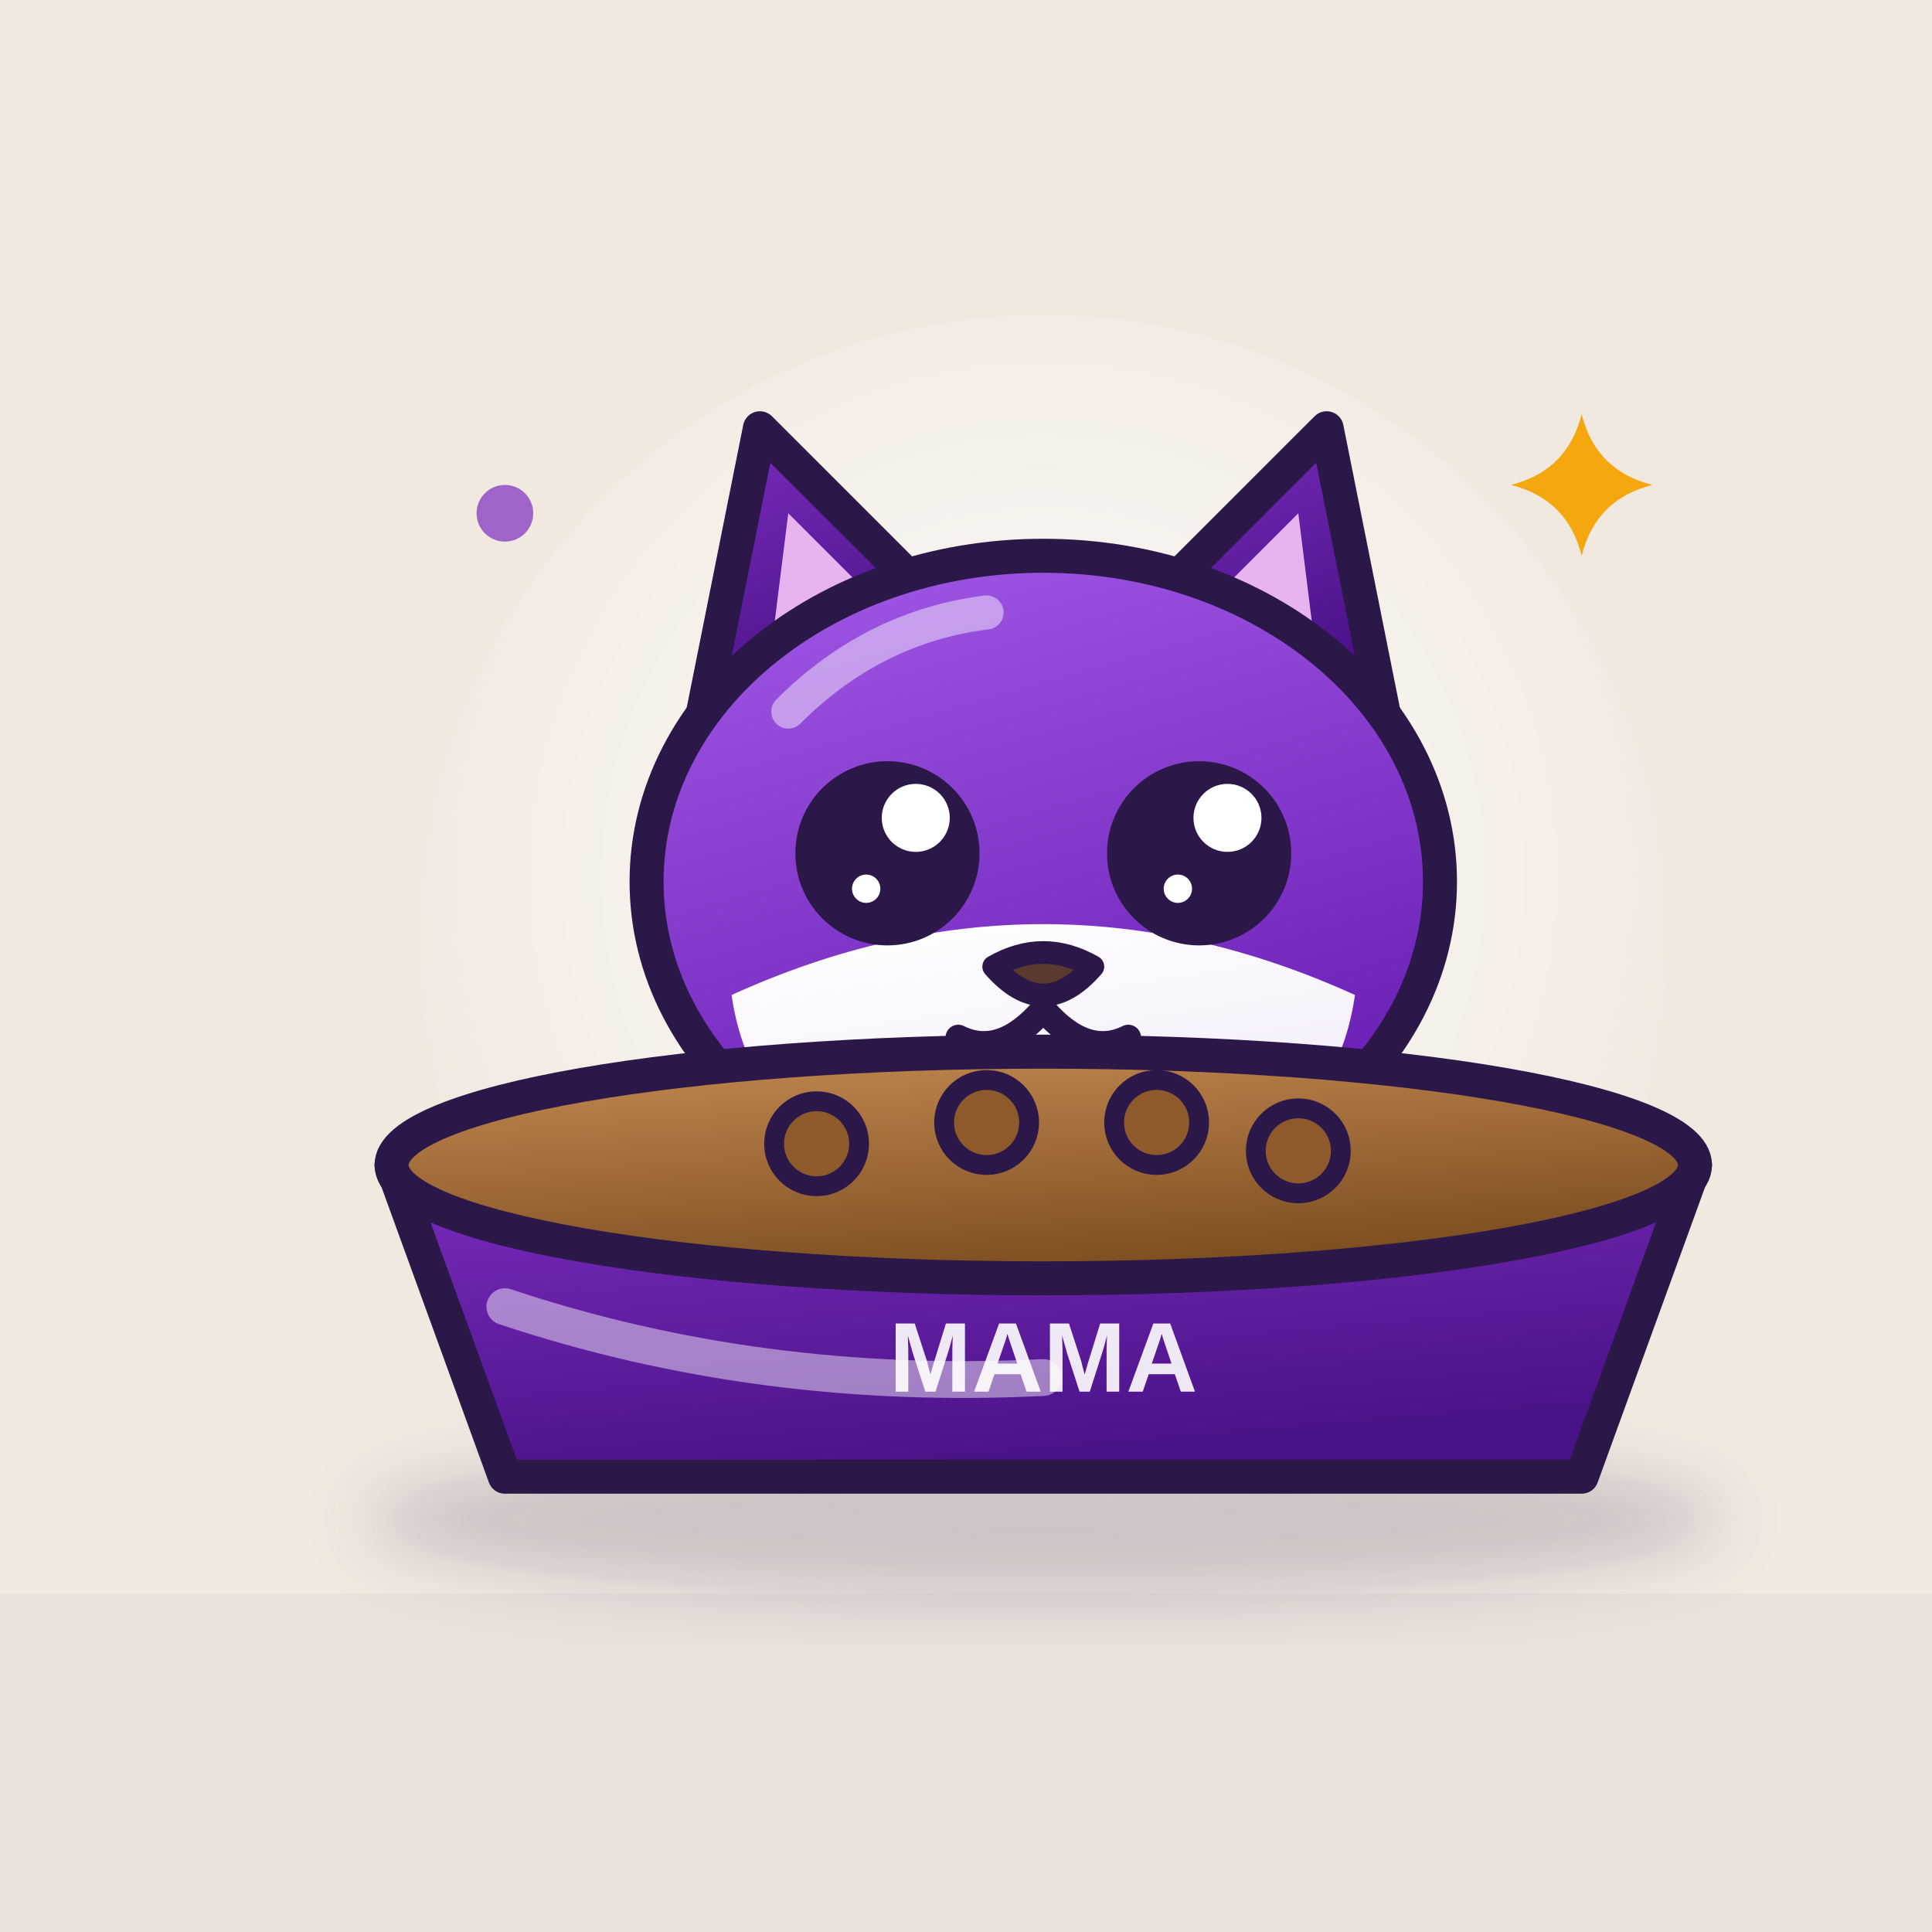
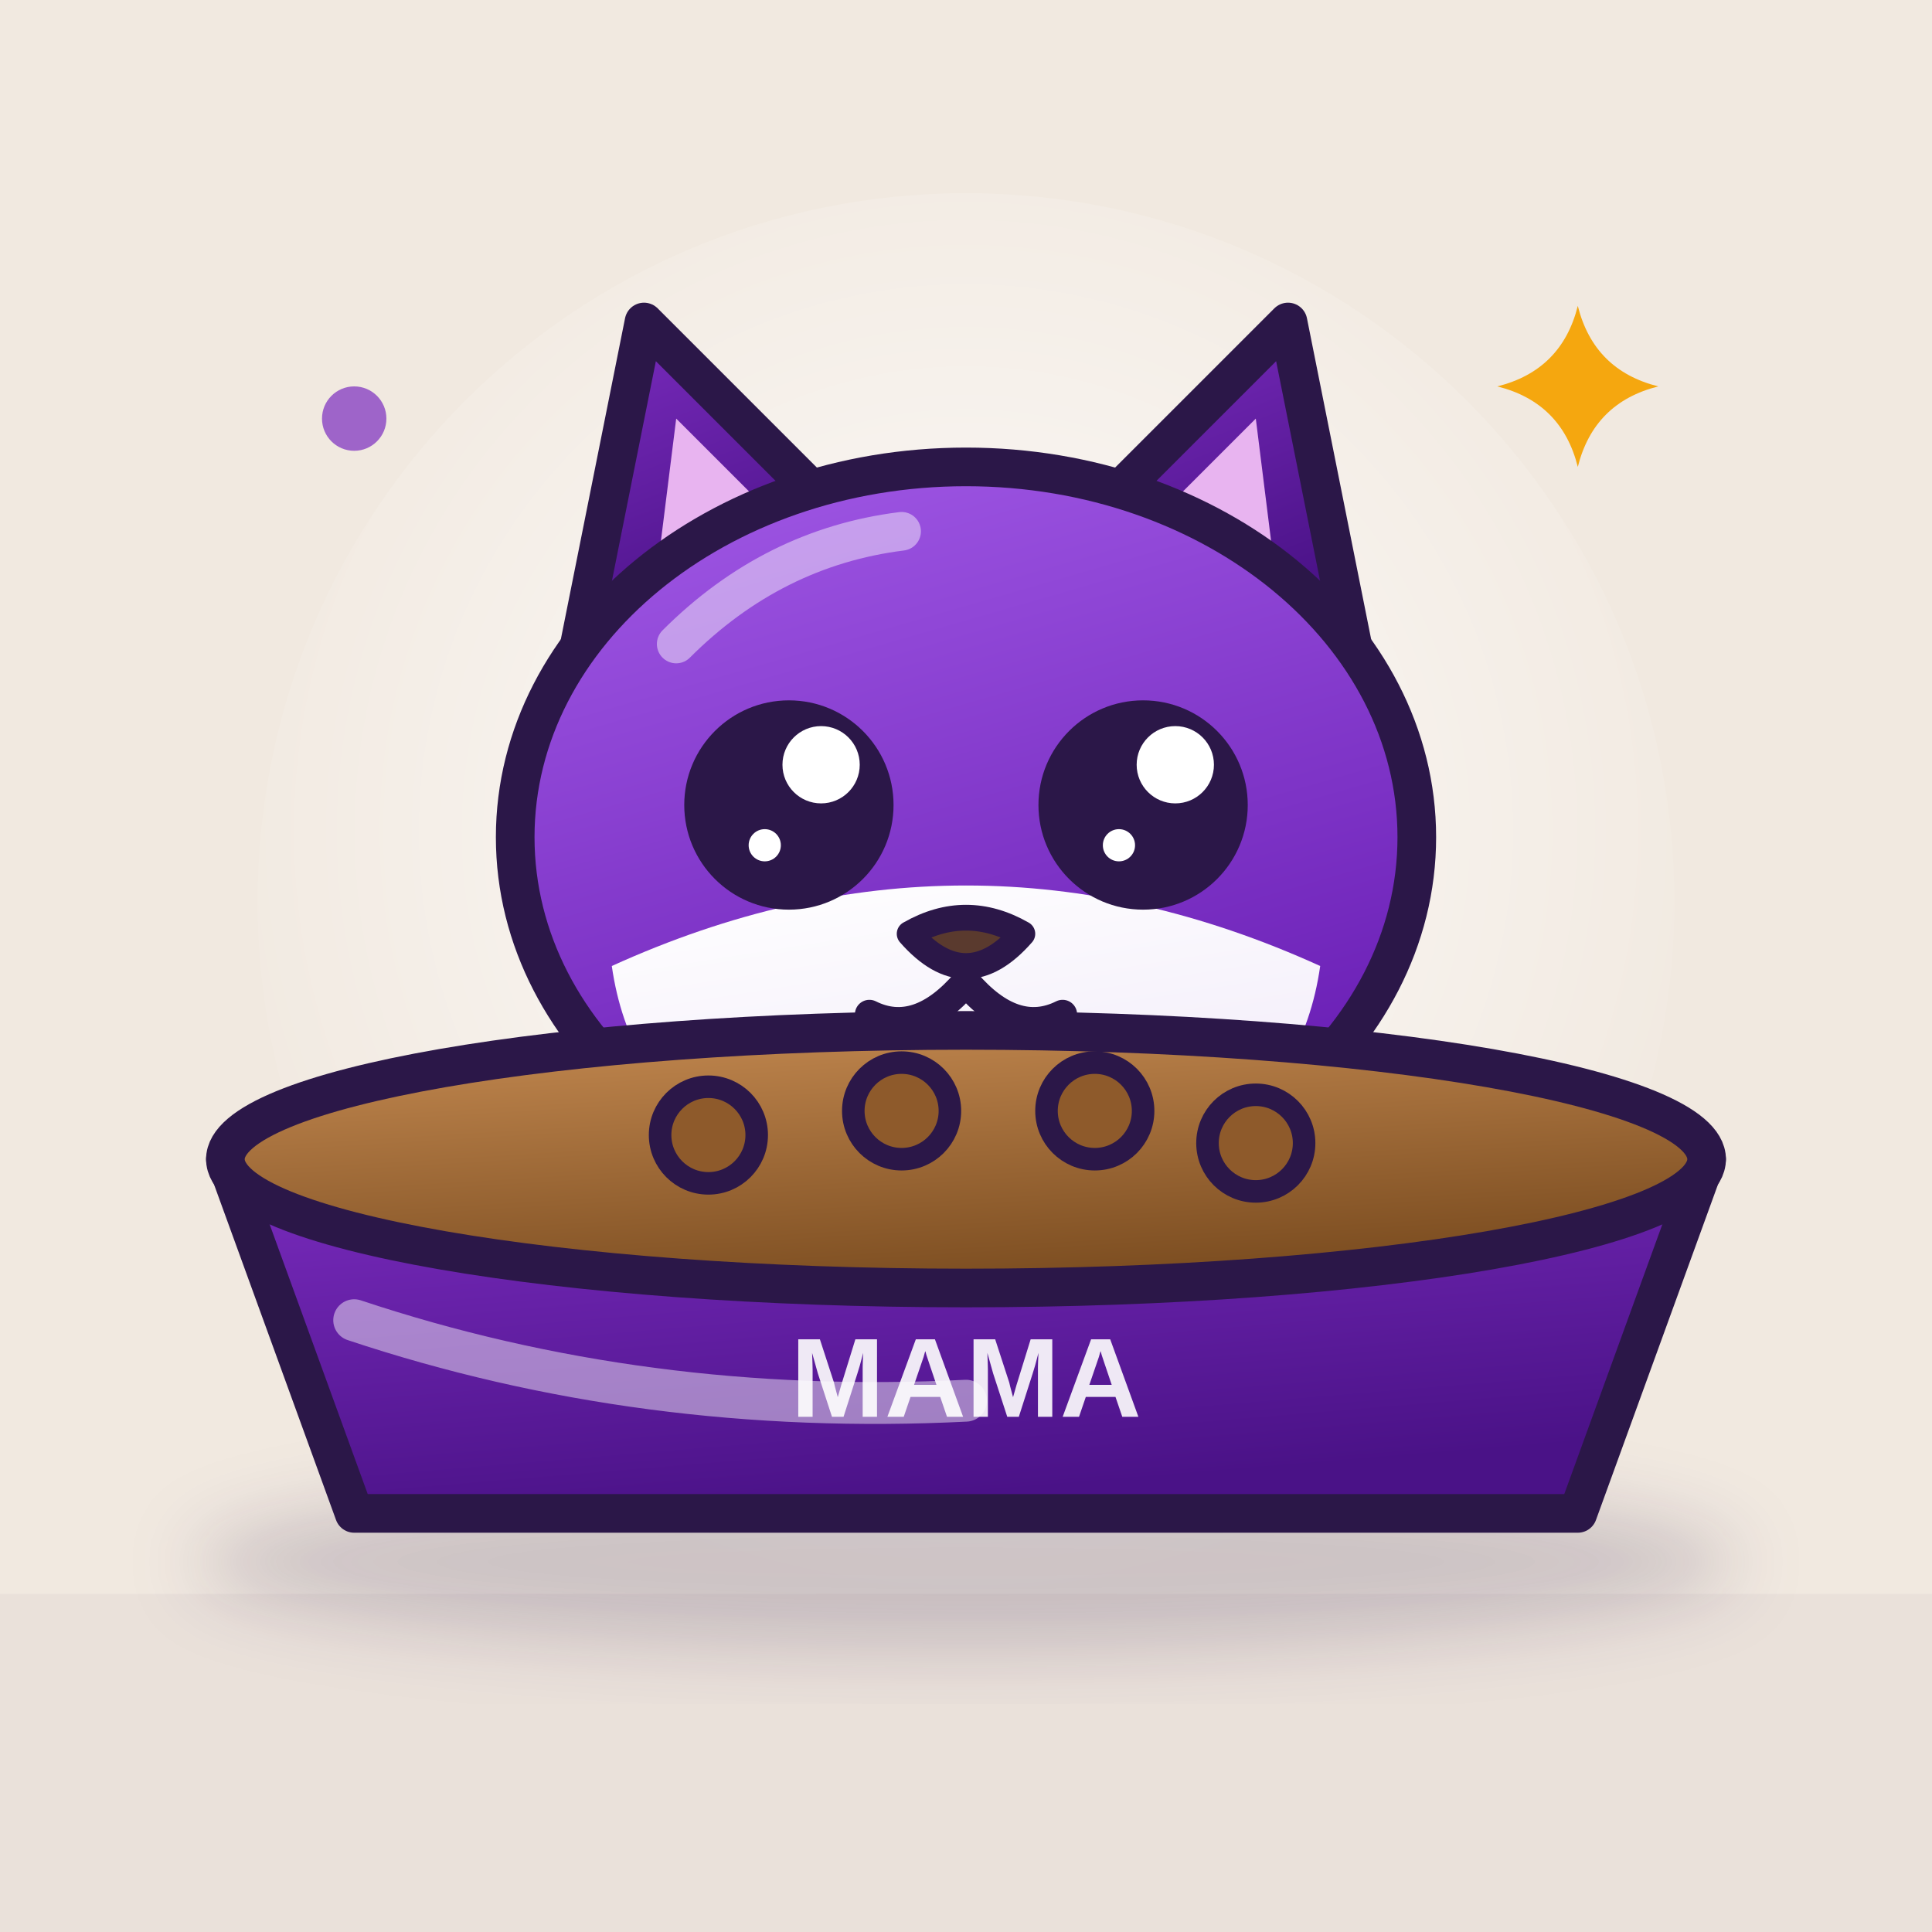
<svg xmlns="http://www.w3.org/2000/svg" viewBox="0 0 120 120" role="img">
  <defs>
    <linearGradient id="pur" x1="0" y1="0" x2="0.35" y2="1">
      <stop offset="0" stop-color="#A35BE8" />
      <stop offset="1" stop-color="#6A1FB5" />
    </linearGradient>
    <linearGradient id="purD" x1="0" y1="0" x2="0.35" y2="1">
      <stop offset="0" stop-color="#7B2CBF" />
      <stop offset="1" stop-color="#4A1287" />
    </linearGradient>
    <linearGradient id="gold" x1="0" y1="0" x2="0.35" y2="1">
      <stop offset="0" stop-color="#FFD45C" />
      <stop offset="1" stop-color="#F29A05" />
    </linearGradient>
    <linearGradient id="goldD" x1="0" y1="0" x2="0.35" y2="1">
      <stop offset="0" stop-color="#F2A20C" />
      <stop offset="1" stop-color="#C97A00" />
    </linearGradient>
    <linearGradient id="slate" x1="0" y1="0" x2="0.35" y2="1">
      <stop offset="0" stop-color="#66737B" />
      <stop offset="1" stop-color="#353F46" />
    </linearGradient>
    <linearGradient id="slateL" x1="0" y1="0" x2="0.35" y2="1">
      <stop offset="0" stop-color="#B8C3CA" />
      <stop offset="1" stop-color="#7F8C94" />
    </linearGradient>
    <linearGradient id="red" x1="0" y1="0" x2="0.35" y2="1">
      <stop offset="0" stop-color="#FF7A66" />
      <stop offset="1" stop-color="#CC3526" />
    </linearGradient>
    <linearGradient id="blue" x1="0" y1="0" x2="0.35" y2="1">
      <stop offset="0" stop-color="#5DB0F5" />
      <stop offset="1" stop-color="#1C64A8" />
    </linearGradient>
    <linearGradient id="green" x1="0" y1="0" x2="0.35" y2="1">
      <stop offset="0" stop-color="#5CC183" />
      <stop offset="1" stop-color="#22794A" />
    </linearGradient>
    <linearGradient id="greenD" x1="0" y1="0" x2="0.35" y2="1">
      <stop offset="0" stop-color="#2F8F57" />
      <stop offset="1" stop-color="#155A33" />
    </linearGradient>
    <linearGradient id="pink" x1="0" y1="0" x2="0.35" y2="1">
      <stop offset="0" stop-color="#FF8FB5" />
      <stop offset="1" stop-color="#D02F6B" />
    </linearGradient>
    <linearGradient id="teal" x1="0" y1="0" x2="0.35" y2="1">
      <stop offset="0" stop-color="#4CC4D2" />
      <stop offset="1" stop-color="#14808E" />
    </linearGradient>
    <linearGradient id="cream" x1="0" y1="0" x2="0.35" y2="1">
      <stop offset="0" stop-color="#FFFFFF" />
      <stop offset="1" stop-color="#E6DEF2" />
    </linearGradient>
    <linearGradient id="brown" x1="0" y1="0" x2="0.35" y2="1">
      <stop offset="0" stop-color="#C68B52" />
      <stop offset="1" stop-color="#7E4F22" />
    </linearGradient>
    <linearGradient id="screen" x1="0" y1="0" x2="0.35" y2="1">
      <stop offset="0" stop-color="#D6EDFF" />
      <stop offset="1" stop-color="#7FBDF2" />
    </linearGradient>
    <linearGradient id="wood" x1="0" y1="0" x2="0.35" y2="1">
      <stop offset="0" stop-color="#E0A869" />
      <stop offset="1" stop-color="#A8692E" />
    </linearGradient>
    <linearGradient id="glow" x1="0" y1="0" x2="0.35" y2="1">
      <stop offset="0" stop-color="#FFF3C4" />
      <stop offset="1" stop-color="#FFD45C" />
    </linearGradient>
    <linearGradient id="skin" x1="0" y1="0" x2="0.35" y2="1">
      <stop offset="0" stop-color="#FFFFFF" />
      <stop offset="1" stop-color="#F1EAF9" />
    </linearGradient>
    <filter id="soft" x="-30%" y="-30%" width="160%" height="160%">
      <feGaussianBlur stdDeviation="2.2" />
    </filter>
    <radialGradient id="halo" cx="0.5" cy="0.45" r="0.55">
      <stop offset="0" stop-color="#FFFFFF" stop-opacity="0.85" />
      <stop offset="1" stop-color="#FFFFFF" stop-opacity="0" />
    </radialGradient>
  </defs>
  <rect width="120" height="120" fill="#F1E9E0" />
  <rect x="0" y="99" width="120" height="21" fill="#2B1748" opacity="0.04" />
-   <g transform="translate(12 9) scale(0.88)">
-     <circle cx="60" cy="56" r="44" fill="url(#halo)" />
-     <path d="M98 19 Q99 23 103 24 Q99 25 98 29 Q97 25 93 24 Q97 23 98 19 Z" fill="#F5A70F" stroke="none" />
-     <circle cx="22" cy="26" r="2" fill="#7B2CBF" opacity="0.7" stroke="none" />
-     <ellipse cx="60" cy="97" rx="48" ry="5.5" fill="#2B1748" opacity="0.18" filter="url(#soft)" />
-     <g stroke="#2B1748" stroke-width="2.4" stroke-linejoin="round" stroke-linecap="round">
-       <path d="M36 40 L40 20 L54 34 Z" fill="url(#purD)" />
-       <path d="M84 40 L80 20 L66 34 Z" fill="url(#purD)" />
-       <path d="M41 34 L42 26 L49 33 Z M79 34 L78 26 L71 33 Z" fill="#E8B4F0" stroke="none" />
-       <ellipse cx="60" cy="52" rx="28" ry="23" fill="url(#pur)" />
-       <path d="M38 60 Q60 50 82 60 Q80 74 60 75 Q40 74 38 60 Z" fill="url(#skin)" stroke="none" />
-       <circle cx="49" cy="50" r="6.5" fill="#2B1748" stroke="none" />
-       <circle cx="71" cy="50" r="6.5" fill="#2B1748" stroke="none" />
-       <circle cx="51" cy="47.5" r="2.4" fill="#FFFFFF" stroke="none" />
-       <circle cx="73" cy="47.5" r="2.4" fill="#FFFFFF" stroke="none" />
-       <circle cx="47.5" cy="52.5" r="1" fill="#FFFFFF" stroke="none" />
-       <circle cx="69.5" cy="52.5" r="1" fill="#FFFFFF" stroke="none" />
-       <path d="M56.5 58 Q60 56 63.5 58 Q60 62 56.5 58 Z" fill="#5A3A2E" stroke-width="1.6" />
-       <path d="M60 61 Q57 64.5 54 63 M60 61 Q63 64.5 66 63" fill="none" stroke-width="1.8" />
-       <path d="M42 40 Q48 34 56 33" fill="none" stroke="#FFFFFF" stroke-width="2.4" opacity="0.45" />
-       <path d="M14 72 H106 L98 94 H22 Z" fill="url(#purD)" />
-       <ellipse cx="60" cy="72" rx="46" ry="8" fill="url(#brown)" />
-       <circle cx="44" cy="70.5" r="3" fill="#8E5A2B" stroke-width="1.4" />
-       <circle cx="56" cy="69" r="3" fill="#8E5A2B" stroke-width="1.4" />
-       <circle cx="68" cy="69" r="3" fill="#8E5A2B" stroke-width="1.4" />
-       <circle cx="78" cy="71" r="3" fill="#8E5A2B" stroke-width="1.4" />
-       <path d="M22 82 Q40 88 60 87" fill="none" stroke="#FFFFFF" stroke-width="2.6" opacity="0.45" />
-       <text x="60" y="88" text-anchor="middle" font-family="Arial, sans-serif" font-weight="700" font-size="7" fill="#FFFFFF" stroke="none" opacity="0.9">MAMA</text>
-     </g>
+   <circle cx="60" cy="56" r="44" fill="url(#halo)" />
+   <path d="M98 19 Q99 23 103 24 Q99 25 98 29 Q97 25 93 24 Q97 23 98 19 Z" fill="#F5A70F" stroke="none" />
+   <circle cx="22" cy="26" r="2" fill="#7B2CBF" opacity="0.7" stroke="none" />
+   <ellipse cx="60" cy="97" rx="48" ry="5.5" fill="#2B1748" opacity="0.18" filter="url(#soft)" />
+   <g stroke="#2B1748" stroke-width="2.4" stroke-linejoin="round" stroke-linecap="round">
+     <path d="M36 40 L40 20 L54 34 Z" fill="url(#purD)" />
+     <path d="M84 40 L80 20 L66 34 Z" fill="url(#purD)" />
+     <path d="M41 34 L42 26 L49 33 Z M79 34 L78 26 L71 33 Z" fill="#E8B4F0" stroke="none" />
+     <ellipse cx="60" cy="52" rx="28" ry="23" fill="url(#pur)" />
+     <path d="M38 60 Q60 50 82 60 Q80 74 60 75 Q40 74 38 60 Z" fill="url(#skin)" stroke="none" />
+     <circle cx="49" cy="50" r="6.5" fill="#2B1748" stroke="none" />
+     <circle cx="71" cy="50" r="6.5" fill="#2B1748" stroke="none" />
+     <circle cx="51" cy="47.5" r="2.4" fill="#FFFFFF" stroke="none" />
+     <circle cx="73" cy="47.5" r="2.4" fill="#FFFFFF" stroke="none" />
+     <circle cx="47.5" cy="52.5" r="1" fill="#FFFFFF" stroke="none" />
+     <circle cx="69.5" cy="52.5" r="1" fill="#FFFFFF" stroke="none" />
+     <path d="M56.5 58 Q60 56 63.5 58 Q60 62 56.5 58 Z" fill="#5A3A2E" stroke-width="1.6" />
+     <path d="M60 61 Q57 64.5 54 63 M60 61 Q63 64.5 66 63" fill="none" stroke-width="1.8" />
+     <path d="M42 40 Q48 34 56 33" fill="none" stroke="#FFFFFF" stroke-width="2.4" opacity="0.45" />
+     <path d="M14 72 H106 L98 94 H22 Z" fill="url(#purD)" />
+     <ellipse cx="60" cy="72" rx="46" ry="8" fill="url(#brown)" />
+     <circle cx="44" cy="70.5" r="3" fill="#8E5A2B" stroke-width="1.4" />
+     <circle cx="56" cy="69" r="3" fill="#8E5A2B" stroke-width="1.4" />
+     <circle cx="68" cy="69" r="3" fill="#8E5A2B" stroke-width="1.4" />
+     <circle cx="78" cy="71" r="3" fill="#8E5A2B" stroke-width="1.4" />
+     <path d="M22 82 Q40 88 60 87" fill="none" stroke="#FFFFFF" stroke-width="2.6" opacity="0.45" />
+     <text x="60" y="88" text-anchor="middle" font-family="Arial, sans-serif" font-weight="700" font-size="7" fill="#FFFFFF" stroke="none" opacity="0.9">MAMA</text>
  </g>
</svg>
